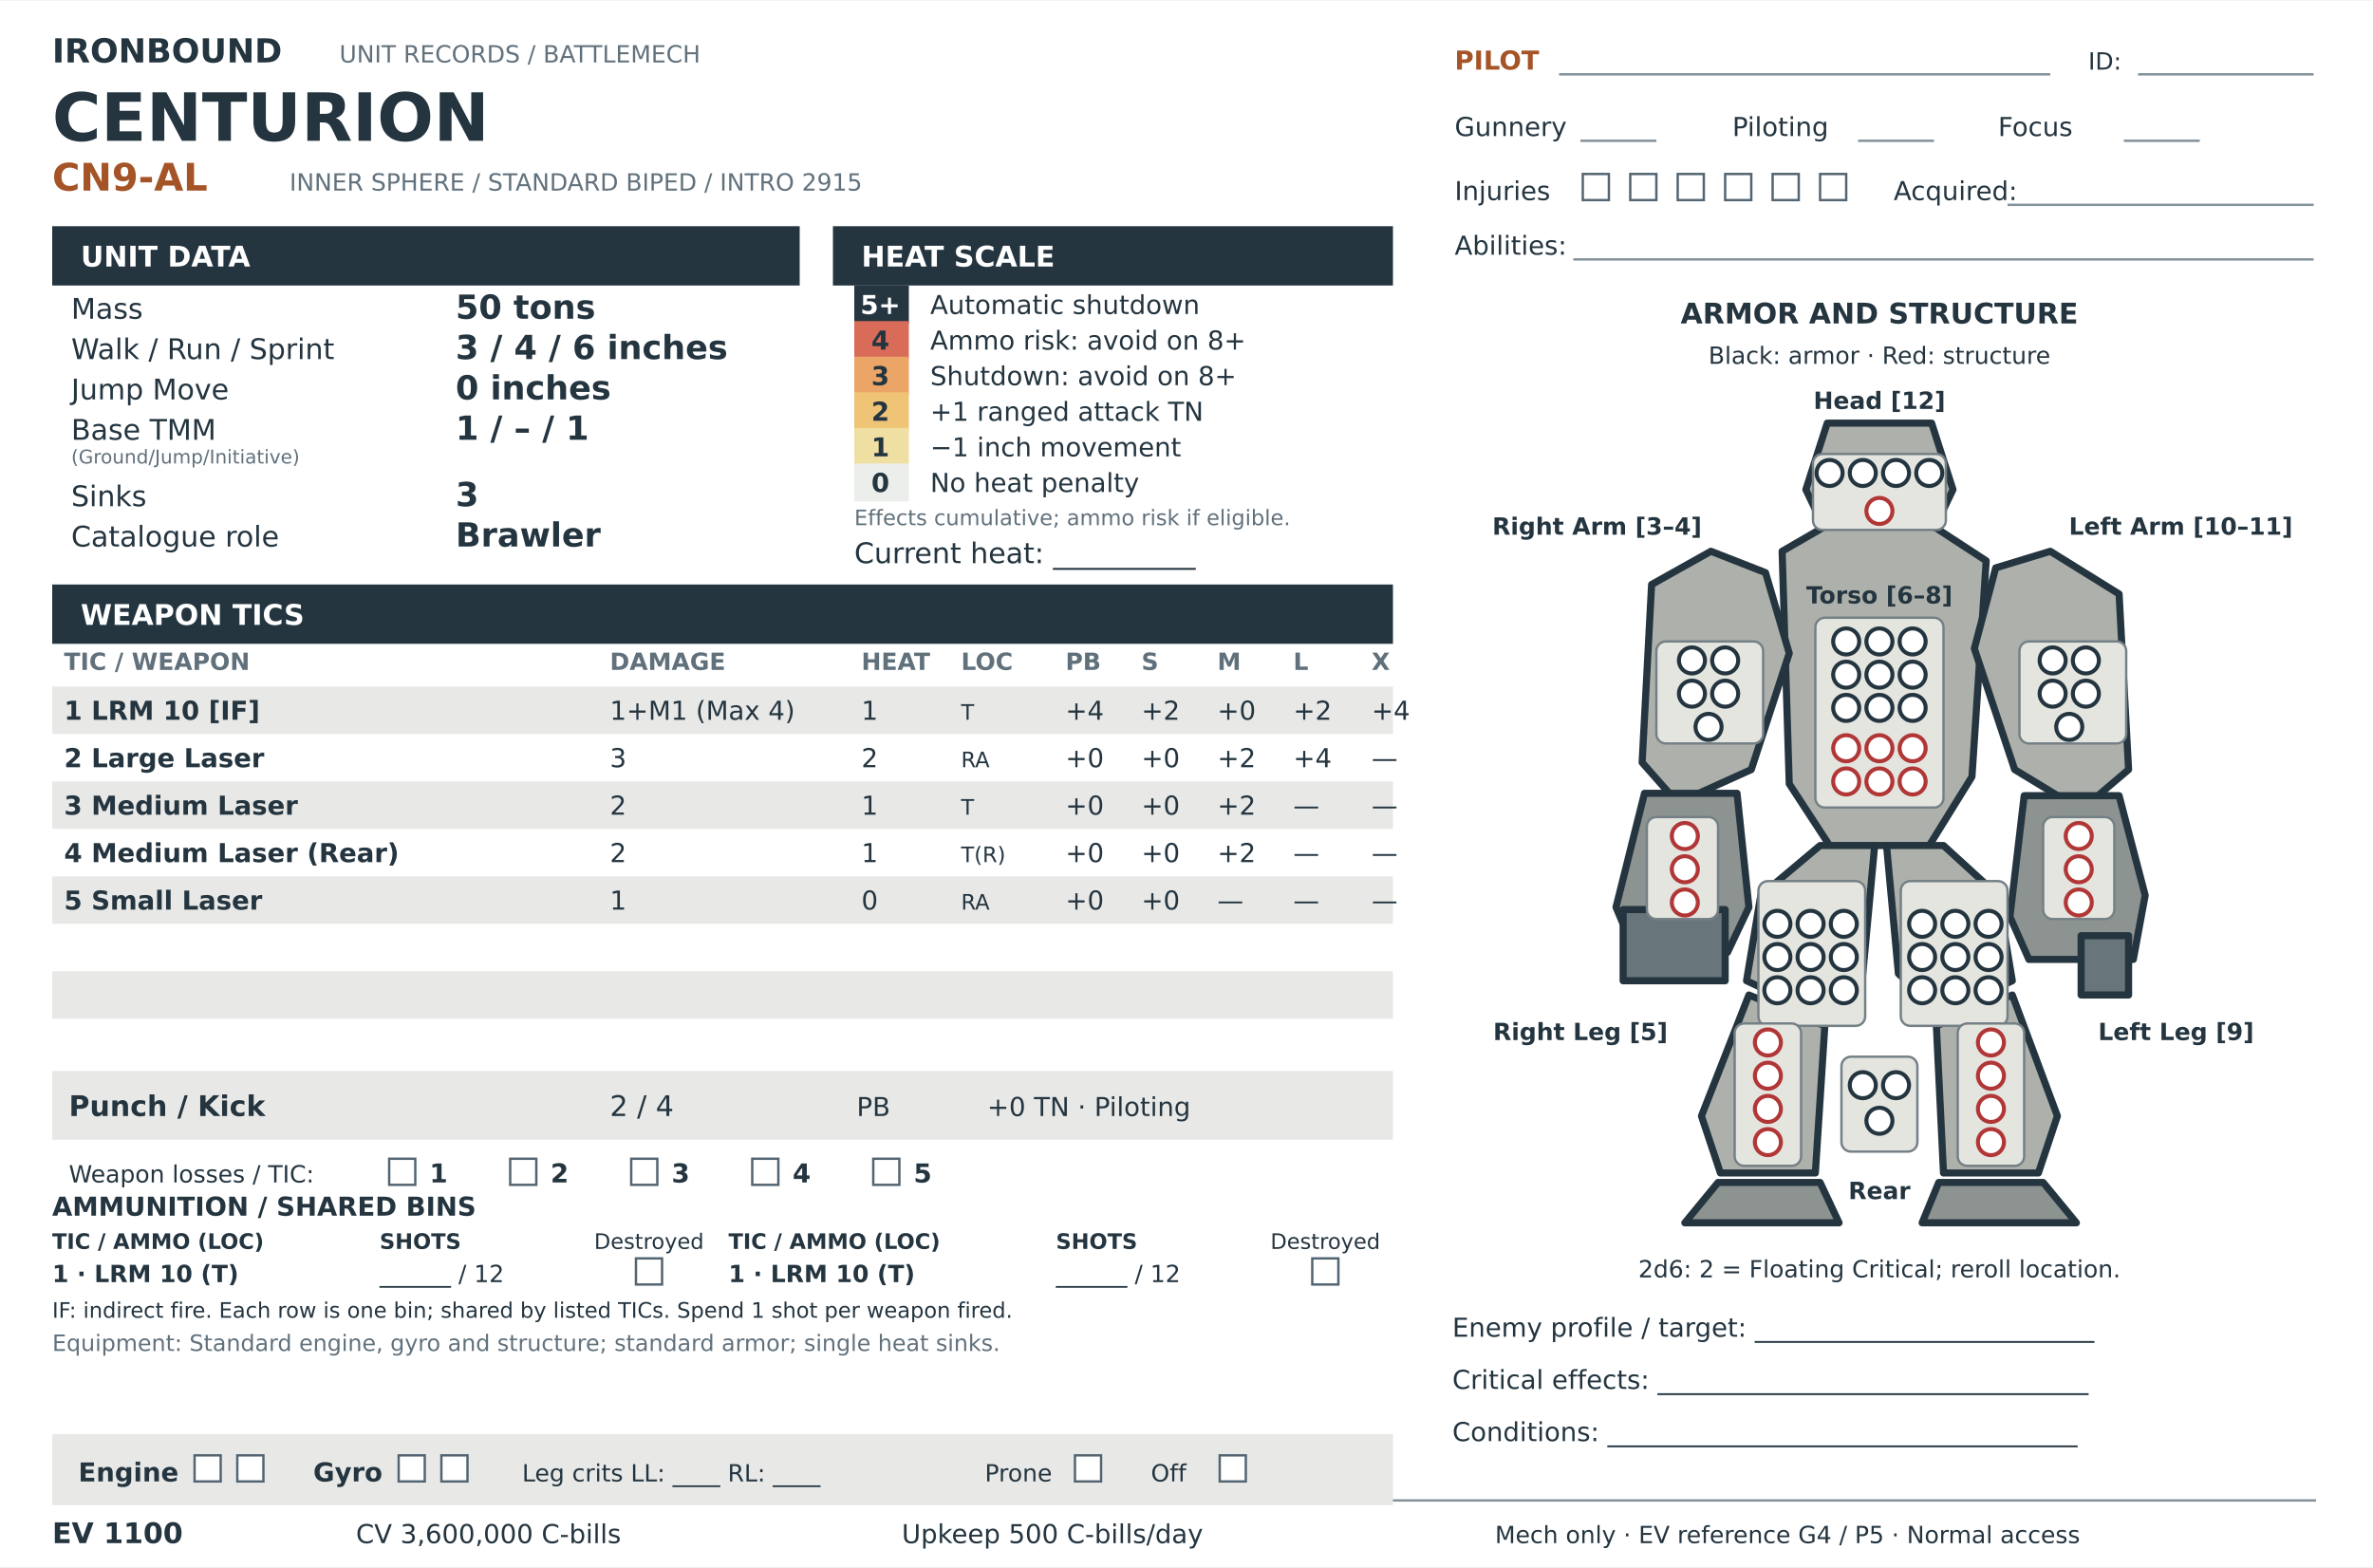
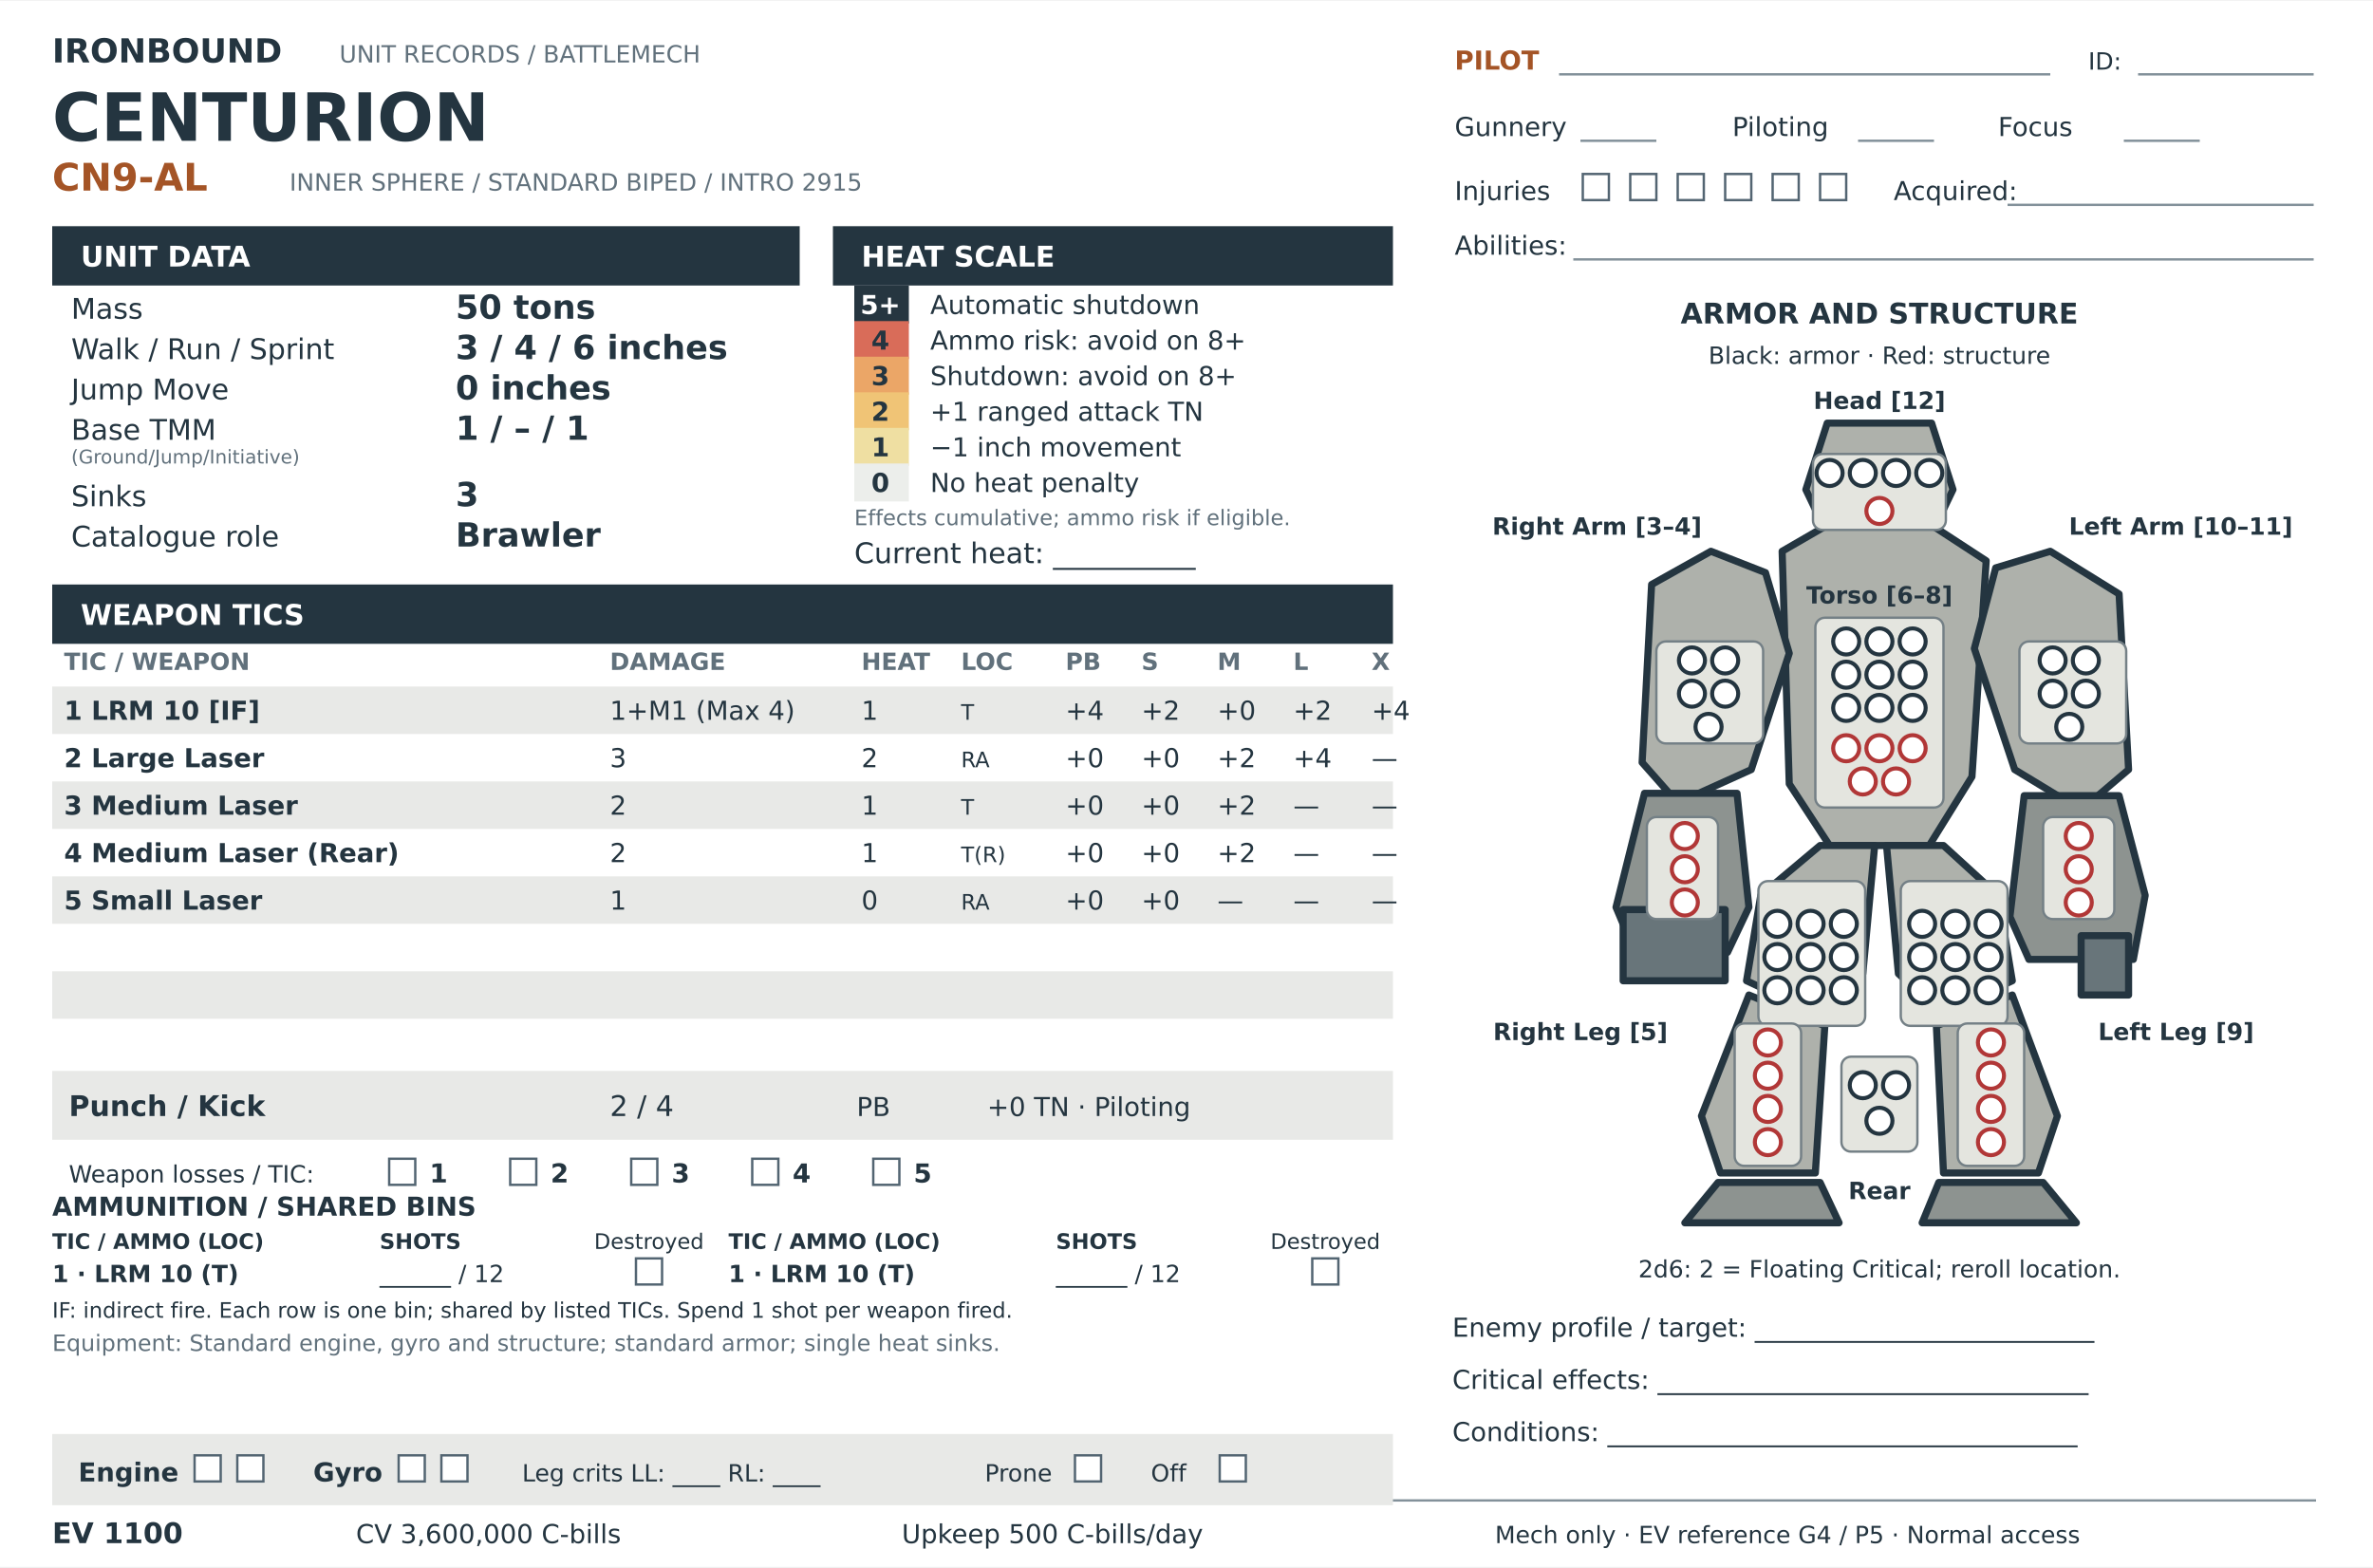
<svg xmlns="http://www.w3.org/2000/svg" width="277mm" height="183mm" viewBox="0 0 1000 660" role="img" aria-labelledby="title desc">
  <g font-family="Arial, Helvetica, sans-serif">
    <rect x="0" y="0" width="1000" height="660" rx="0" fill="#fff" stroke="none" />
    <text x="22" y="26" font-family="DejaVu Sans, Arial, sans-serif" font-size="14" font-weight="bold" fill="#243540" text-anchor="start">IRONBOUND</text>
    <text x="143" y="26" font-family="DejaVu Sans, Arial, sans-serif" font-size="10" fill="#61717c" text-anchor="start">UNIT RECORDS / BATTLEMECH</text>
    <text x="22" y="59" font-family="DejaVu Sans, Arial, sans-serif" font-size="28" font-weight="bold" fill="#243540" text-anchor="start">CENTURION</text>
    <text x="22" y="80" font-family="DejaVu Sans, Arial, sans-serif" font-size="16" font-weight="bold" fill="#a45426" text-anchor="start">CN9-AL</text>
    <text x="122" y="80" font-family="DejaVu Sans, Arial, sans-serif" font-size="10" fill="#61717c" text-anchor="start">INNER SPHERE / STANDARD BIPED / INTRO 2915</text>
    <text x="613" y="29" font-family="DejaVu Sans, Arial, sans-serif" font-size="11" font-weight="bold" fill="#a45426" text-anchor="start">PILOT</text>
    <path d="M657 31H864" fill="none" stroke="#83919a" />
    <text x="880" y="29" font-family="DejaVu Sans, Arial, sans-serif" font-size="10" fill="#243540" text-anchor="start">ID:</text>
    <path d="M901 31H975" fill="none" stroke="#83919a" />
    <text x="613" y="57" font-family="DejaVu Sans, Arial, sans-serif" font-size="11" fill="#243540" text-anchor="start">Gunnery</text>
    <path d="M666 59H698" fill="none" stroke="#83919a" />
    <text x="730" y="57" font-family="DejaVu Sans, Arial, sans-serif" font-size="11" fill="#243540" text-anchor="start">Piloting</text>
    <path d="M783 59H815" fill="none" stroke="#83919a" />
    <text x="842" y="57" font-family="DejaVu Sans, Arial, sans-serif" font-size="11" fill="#243540" text-anchor="start">Focus</text>
    <path d="M895 59H927" fill="none" stroke="#83919a" />
    <text x="613" y="84" font-family="DejaVu Sans, Arial, sans-serif" font-size="11" fill="#243540" text-anchor="start">Injuries</text>
    <rect x="667" y="73" width="11" height="11" rx="0" fill="#fff" stroke="#536572" />
    <rect x="687" y="73" width="11" height="11" rx="0" fill="#fff" stroke="#536572" />
    <rect x="707" y="73" width="11" height="11" rx="0" fill="#fff" stroke="#536572" />
    <rect x="727" y="73" width="11" height="11" rx="0" fill="#fff" stroke="#536572" />
    <rect x="747" y="73" width="11" height="11" rx="0" fill="#fff" stroke="#536572" />
    <rect x="767" y="73" width="11" height="11" rx="0" fill="#fff" stroke="#536572" />
    <text x="798" y="84" font-family="DejaVu Sans, Arial, sans-serif" font-size="11" fill="#243540" text-anchor="start">Acquired:</text>
    <path d="M846 86H975" fill="none" stroke="#83919a" />
    <text x="613" y="107" font-family="DejaVu Sans, Arial, sans-serif" font-size="11" fill="#243540" text-anchor="start">Abilities:</text>
    <path d="M663 109H975" fill="none" stroke="#83919a" />
    <rect x="22" y="95" width="315" height="25" rx="0" fill="#243540" stroke="none" />
    <text x="34" y="112" font-family="DejaVu Sans, Arial, sans-serif" font-size="12" font-weight="bold" fill="#fff" text-anchor="start">UNIT DATA</text>
    <rect x="351" y="95" width="236" height="25" rx="0" fill="#243540" stroke="none" />
    <text x="363" y="112" font-family="DejaVu Sans, Arial, sans-serif" font-size="12" font-weight="bold" fill="#fff" text-anchor="start">HEAT SCALE</text>
    <text x="30" y="134" font-family="DejaVu Sans, Arial, sans-serif" font-size="12" fill="#243540" text-anchor="start">Mass</text>
    <text x="192" y="134" font-family="DejaVu Sans, Arial, sans-serif" font-size="14" font-weight="bold" fill="#243540" text-anchor="start">50 tons</text>
    <text x="30" y="151" font-family="DejaVu Sans, Arial, sans-serif" font-size="12" fill="#243540" text-anchor="start">Walk / Run / Sprint</text>
    <text x="192" y="151" font-family="DejaVu Sans, Arial, sans-serif" font-size="14" font-weight="bold" fill="#243540" text-anchor="start">3 / 4 / 6 inches</text>
    <text x="30" y="168" font-family="DejaVu Sans, Arial, sans-serif" font-size="12" fill="#243540" text-anchor="start">Jump Move</text>
    <text x="192" y="168" font-family="DejaVu Sans, Arial, sans-serif" font-size="14" font-weight="bold" fill="#243540" text-anchor="start">0 inches</text>
    <text x="30" y="185" font-family="DejaVu Sans, Arial, sans-serif" font-size="12" fill="#243540" text-anchor="start">Base TMM</text>
    <text x="30" y="195" font-family="DejaVu Sans, Arial, sans-serif" font-size="8" fill="#61717c" text-anchor="start">(Ground/Jump/Initiative)</text>
    <text x="192" y="185" font-family="DejaVu Sans, Arial, sans-serif" font-size="14" font-weight="bold" fill="#243540" text-anchor="start">1 / – / 1</text>
    <text x="30" y="213" font-family="DejaVu Sans, Arial, sans-serif" font-size="12" fill="#243540" text-anchor="start">Sinks</text>
    <text x="192" y="213" font-family="DejaVu Sans, Arial, sans-serif" font-size="14" font-weight="bold" fill="#243540" text-anchor="start">3</text>
    <text x="30" y="230" font-family="DejaVu Sans, Arial, sans-serif" font-size="12" fill="#243540" text-anchor="start">Catalogue role</text>
    <text x="192" y="230" font-family="DejaVu Sans, Arial, sans-serif" font-size="14" font-weight="bold" fill="#243540" text-anchor="start">Brawler</text>
    <rect x="360" y="120" width="23" height="16" rx="0" fill="#263640" stroke="none" />
    <text x="371" y="132" font-family="DejaVu Sans, Arial, sans-serif" font-size="11" font-weight="bold" fill="#fff" text-anchor="middle">5+</text>
    <text x="392" y="132" font-family="DejaVu Sans, Arial, sans-serif" font-size="11" fill="#243540" text-anchor="start">Automatic shutdown</text>
    <rect x="360" y="135" width="23" height="16" rx="0" fill="#d96c59" stroke="none" />
    <text x="371" y="147" font-family="DejaVu Sans, Arial, sans-serif" font-size="11" font-weight="bold" fill="#243540" text-anchor="middle">4</text>
    <text x="392" y="147" font-family="DejaVu Sans, Arial, sans-serif" font-size="11" fill="#243540" text-anchor="start">Ammo risk: avoid on 8+</text>
    <rect x="360" y="150" width="23" height="16" rx="0" fill="#eba667" stroke="none" />
    <text x="371" y="162" font-family="DejaVu Sans, Arial, sans-serif" font-size="11" font-weight="bold" fill="#243540" text-anchor="middle">3</text>
    <text x="392" y="162" font-family="DejaVu Sans, Arial, sans-serif" font-size="11" fill="#243540" text-anchor="start">Shutdown: avoid on 8+</text>
    <rect x="360" y="165" width="23" height="16" rx="0" fill="#f0c476" stroke="none" />
    <text x="371" y="177" font-family="DejaVu Sans, Arial, sans-serif" font-size="11" font-weight="bold" fill="#243540" text-anchor="middle">2</text>
    <text x="392" y="177" font-family="DejaVu Sans, Arial, sans-serif" font-size="11" fill="#243540" text-anchor="start">+1 ranged attack TN</text>
    <rect x="360" y="180" width="23" height="16" rx="0" fill="#efdfa2" stroke="none" />
    <text x="371" y="192" font-family="DejaVu Sans, Arial, sans-serif" font-size="11" font-weight="bold" fill="#243540" text-anchor="middle">1</text>
    <text x="392" y="192" font-family="DejaVu Sans, Arial, sans-serif" font-size="11" fill="#243540" text-anchor="start">−1 inch movement</text>
    <rect x="360" y="195" width="23" height="16" rx="0" fill="#eceeeb" stroke="none" />
    <text x="371" y="207" font-family="DejaVu Sans, Arial, sans-serif" font-size="11" font-weight="bold" fill="#243540" text-anchor="middle">0</text>
    <text x="392" y="207" font-family="DejaVu Sans, Arial, sans-serif" font-size="11" fill="#243540" text-anchor="start">No heat penalty</text>
    <text x="360" y="221" font-family="DejaVu Sans, Arial, sans-serif" font-size="9" fill="#61717c" text-anchor="start">Effects cumulative; ammo risk if eligible.</text>
    <text x="360" y="237" font-family="DejaVu Sans, Arial, sans-serif" font-size="12" fill="#243540" text-anchor="start">Current heat: __________</text>
    <rect x="22" y="246" width="565" height="25" rx="0" fill="#243540" stroke="none" />
    <text x="34" y="263" font-family="DejaVu Sans, Arial, sans-serif" font-size="12" font-weight="bold" fill="#fff" text-anchor="start">WEAPON TICS</text>
    <text x="27" y="282" font-family="DejaVu Sans, Arial, sans-serif" font-size="10" font-weight="bold" fill="#61717c" text-anchor="start">TIC / WEAPON</text>
    <text x="257" y="282" font-family="DejaVu Sans, Arial, sans-serif" font-size="10" font-weight="bold" fill="#61717c" text-anchor="start">DAMAGE</text>
    <text x="363" y="282" font-family="DejaVu Sans, Arial, sans-serif" font-size="10" font-weight="bold" fill="#61717c" text-anchor="start">HEAT</text>
    <text x="405" y="282" font-family="DejaVu Sans, Arial, sans-serif" font-size="10" font-weight="bold" fill="#61717c" text-anchor="start">LOC</text>
    <text x="449" y="282" font-family="DejaVu Sans, Arial, sans-serif" font-size="10" font-weight="bold" fill="#61717c" text-anchor="start">PB</text>
    <text x="481" y="282" font-family="DejaVu Sans, Arial, sans-serif" font-size="10" font-weight="bold" fill="#61717c" text-anchor="start">S</text>
    <text x="513" y="282" font-family="DejaVu Sans, Arial, sans-serif" font-size="10" font-weight="bold" fill="#61717c" text-anchor="start">M</text>
    <text x="545" y="282" font-family="DejaVu Sans, Arial, sans-serif" font-size="10" font-weight="bold" fill="#61717c" text-anchor="start">L</text>
    <text x="578" y="282" font-family="DejaVu Sans, Arial, sans-serif" font-size="10" font-weight="bold" fill="#61717c" text-anchor="start">X</text>
    <rect x="22" y="289" width="565" height="20" rx="0" fill="#e8e9e7" stroke="none" />
    <text x="27" y="303" font-family="DejaVu Sans, Arial, sans-serif" font-size="11" font-weight="bold" fill="#243540" text-anchor="start">1  LRM 10 [IF]</text>
    <text x="257" y="303" font-family="DejaVu Sans, Arial, sans-serif" font-size="11" fill="#243540" text-anchor="start">1+M1 (Max 4)</text>
    <text x="363" y="303" font-family="DejaVu Sans, Arial, sans-serif" font-size="11" fill="#243540" text-anchor="start">1</text>
    <text x="405" y="303" font-family="DejaVu Sans, Arial, sans-serif" font-size="9" fill="#243540" text-anchor="start">T</text>
    <text x="449" y="303" font-family="DejaVu Sans, Arial, sans-serif" font-size="11" fill="#243540" text-anchor="start">+4</text>
    <text x="481" y="303" font-family="DejaVu Sans, Arial, sans-serif" font-size="11" fill="#243540" text-anchor="start">+2</text>
    <text x="513" y="303" font-family="DejaVu Sans, Arial, sans-serif" font-size="11" fill="#243540" text-anchor="start">+0</text>
    <text x="545" y="303" font-family="DejaVu Sans, Arial, sans-serif" font-size="11" fill="#243540" text-anchor="start">+2</text>
    <text x="578" y="303" font-family="DejaVu Sans, Arial, sans-serif" font-size="11" fill="#243540" text-anchor="start">+4</text>
    <text x="27" y="323" font-family="DejaVu Sans, Arial, sans-serif" font-size="11" font-weight="bold" fill="#243540" text-anchor="start">2  Large Laser</text>
    <text x="257" y="323" font-family="DejaVu Sans, Arial, sans-serif" font-size="11" fill="#243540" text-anchor="start">3</text>
    <text x="363" y="323" font-family="DejaVu Sans, Arial, sans-serif" font-size="11" fill="#243540" text-anchor="start">2</text>
    <text x="405" y="323" font-family="DejaVu Sans, Arial, sans-serif" font-size="9" fill="#243540" text-anchor="start">RA</text>
    <text x="449" y="323" font-family="DejaVu Sans, Arial, sans-serif" font-size="11" fill="#243540" text-anchor="start">+0</text>
    <text x="481" y="323" font-family="DejaVu Sans, Arial, sans-serif" font-size="11" fill="#243540" text-anchor="start">+0</text>
    <text x="513" y="323" font-family="DejaVu Sans, Arial, sans-serif" font-size="11" fill="#243540" text-anchor="start">+2</text>
    <text x="545" y="323" font-family="DejaVu Sans, Arial, sans-serif" font-size="11" fill="#243540" text-anchor="start">+4</text>
    <text x="578" y="323" font-family="DejaVu Sans, Arial, sans-serif" font-size="11" fill="#243540" text-anchor="start">—</text>
    <rect x="22" y="329" width="565" height="20" rx="0" fill="#e8e9e7" stroke="none" />
    <text x="27" y="343" font-family="DejaVu Sans, Arial, sans-serif" font-size="11" font-weight="bold" fill="#243540" text-anchor="start">3  Medium Laser</text>
    <text x="257" y="343" font-family="DejaVu Sans, Arial, sans-serif" font-size="11" fill="#243540" text-anchor="start">2</text>
    <text x="363" y="343" font-family="DejaVu Sans, Arial, sans-serif" font-size="11" fill="#243540" text-anchor="start">1</text>
    <text x="405" y="343" font-family="DejaVu Sans, Arial, sans-serif" font-size="9" fill="#243540" text-anchor="start">T</text>
    <text x="449" y="343" font-family="DejaVu Sans, Arial, sans-serif" font-size="11" fill="#243540" text-anchor="start">+0</text>
    <text x="481" y="343" font-family="DejaVu Sans, Arial, sans-serif" font-size="11" fill="#243540" text-anchor="start">+0</text>
    <text x="513" y="343" font-family="DejaVu Sans, Arial, sans-serif" font-size="11" fill="#243540" text-anchor="start">+2</text>
    <text x="545" y="343" font-family="DejaVu Sans, Arial, sans-serif" font-size="11" fill="#243540" text-anchor="start">—</text>
    <text x="578" y="343" font-family="DejaVu Sans, Arial, sans-serif" font-size="11" fill="#243540" text-anchor="start">—</text>
    <text x="27" y="363" font-family="DejaVu Sans, Arial, sans-serif" font-size="11" font-weight="bold" fill="#243540" text-anchor="start">4  Medium Laser (Rear)</text>
    <text x="257" y="363" font-family="DejaVu Sans, Arial, sans-serif" font-size="11" fill="#243540" text-anchor="start">2</text>
    <text x="363" y="363" font-family="DejaVu Sans, Arial, sans-serif" font-size="11" fill="#243540" text-anchor="start">1</text>
    <text x="405" y="363" font-family="DejaVu Sans, Arial, sans-serif" font-size="9" fill="#243540" text-anchor="start">T(R)</text>
    <text x="449" y="363" font-family="DejaVu Sans, Arial, sans-serif" font-size="11" fill="#243540" text-anchor="start">+0</text>
    <text x="481" y="363" font-family="DejaVu Sans, Arial, sans-serif" font-size="11" fill="#243540" text-anchor="start">+0</text>
    <text x="513" y="363" font-family="DejaVu Sans, Arial, sans-serif" font-size="11" fill="#243540" text-anchor="start">+2</text>
    <text x="545" y="363" font-family="DejaVu Sans, Arial, sans-serif" font-size="11" fill="#243540" text-anchor="start">—</text>
    <text x="578" y="363" font-family="DejaVu Sans, Arial, sans-serif" font-size="11" fill="#243540" text-anchor="start">—</text>
    <rect x="22" y="369" width="565" height="20" rx="0" fill="#e8e9e7" stroke="none" />
    <text x="27" y="383" font-family="DejaVu Sans, Arial, sans-serif" font-size="11" font-weight="bold" fill="#243540" text-anchor="start">5  Small Laser</text>
    <text x="257" y="383" font-family="DejaVu Sans, Arial, sans-serif" font-size="11" fill="#243540" text-anchor="start">1</text>
    <text x="363" y="383" font-family="DejaVu Sans, Arial, sans-serif" font-size="11" fill="#243540" text-anchor="start">0</text>
    <text x="405" y="383" font-family="DejaVu Sans, Arial, sans-serif" font-size="9" fill="#243540" text-anchor="start">RA</text>
    <text x="449" y="383" font-family="DejaVu Sans, Arial, sans-serif" font-size="11" fill="#243540" text-anchor="start">+0</text>
    <text x="481" y="383" font-family="DejaVu Sans, Arial, sans-serif" font-size="11" fill="#243540" text-anchor="start">+0</text>
    <text x="513" y="383" font-family="DejaVu Sans, Arial, sans-serif" font-size="11" fill="#243540" text-anchor="start">—</text>
    <text x="545" y="383" font-family="DejaVu Sans, Arial, sans-serif" font-size="11" fill="#243540" text-anchor="start">—</text>
    <text x="578" y="383" font-family="DejaVu Sans, Arial, sans-serif" font-size="11" fill="#243540" text-anchor="start">—</text>
    <text x="27" y="403" font-family="DejaVu Sans, Arial, sans-serif" font-size="11" font-weight="bold" fill="#243540" text-anchor="start" />
    <text x="257" y="403" font-family="DejaVu Sans, Arial, sans-serif" font-size="11" fill="#243540" text-anchor="start" />
    <text x="363" y="403" font-family="DejaVu Sans, Arial, sans-serif" font-size="11" fill="#243540" text-anchor="start" />
    <text x="405" y="403" font-family="DejaVu Sans, Arial, sans-serif" font-size="11" fill="#243540" text-anchor="start" />
    <text x="449" y="403" font-family="DejaVu Sans, Arial, sans-serif" font-size="11" fill="#243540" text-anchor="start" />
    <text x="481" y="403" font-family="DejaVu Sans, Arial, sans-serif" font-size="11" fill="#243540" text-anchor="start" />
    <text x="513" y="403" font-family="DejaVu Sans, Arial, sans-serif" font-size="11" fill="#243540" text-anchor="start" />
    <text x="545" y="403" font-family="DejaVu Sans, Arial, sans-serif" font-size="11" fill="#243540" text-anchor="start" />
    <text x="578" y="403" font-family="DejaVu Sans, Arial, sans-serif" font-size="11" fill="#243540" text-anchor="start" />
    <rect x="22" y="409" width="565" height="20" rx="0" fill="#e8e9e7" stroke="none" />
    <text x="27" y="423" font-family="DejaVu Sans, Arial, sans-serif" font-size="11" font-weight="bold" fill="#243540" text-anchor="start" />
    <text x="257" y="423" font-family="DejaVu Sans, Arial, sans-serif" font-size="11" fill="#243540" text-anchor="start" />
    <text x="363" y="423" font-family="DejaVu Sans, Arial, sans-serif" font-size="11" fill="#243540" text-anchor="start" />
    <text x="405" y="423" font-family="DejaVu Sans, Arial, sans-serif" font-size="11" fill="#243540" text-anchor="start" />
    <text x="449" y="423" font-family="DejaVu Sans, Arial, sans-serif" font-size="11" fill="#243540" text-anchor="start" />
    <text x="481" y="423" font-family="DejaVu Sans, Arial, sans-serif" font-size="11" fill="#243540" text-anchor="start" />
    <text x="513" y="423" font-family="DejaVu Sans, Arial, sans-serif" font-size="11" fill="#243540" text-anchor="start" />
    <text x="545" y="423" font-family="DejaVu Sans, Arial, sans-serif" font-size="11" fill="#243540" text-anchor="start" />
    <text x="578" y="423" font-family="DejaVu Sans, Arial, sans-serif" font-size="11" fill="#243540" text-anchor="start" />
    <text x="27" y="443" font-family="DejaVu Sans, Arial, sans-serif" font-size="11" font-weight="bold" fill="#243540" text-anchor="start" />
    <text x="257" y="443" font-family="DejaVu Sans, Arial, sans-serif" font-size="11" fill="#243540" text-anchor="start" />
    <text x="363" y="443" font-family="DejaVu Sans, Arial, sans-serif" font-size="11" fill="#243540" text-anchor="start" />
    <text x="405" y="443" font-family="DejaVu Sans, Arial, sans-serif" font-size="11" fill="#243540" text-anchor="start" />
    <text x="449" y="443" font-family="DejaVu Sans, Arial, sans-serif" font-size="11" fill="#243540" text-anchor="start" />
    <text x="481" y="443" font-family="DejaVu Sans, Arial, sans-serif" font-size="11" fill="#243540" text-anchor="start" />
    <text x="513" y="443" font-family="DejaVu Sans, Arial, sans-serif" font-size="11" fill="#243540" text-anchor="start" />
    <text x="545" y="443" font-family="DejaVu Sans, Arial, sans-serif" font-size="11" fill="#243540" text-anchor="start" />
    <text x="578" y="443" font-family="DejaVu Sans, Arial, sans-serif" font-size="11" fill="#243540" text-anchor="start" />
    <rect x="22" y="451" width="565" height="29" rx="0" fill="#e8e9e7" stroke="none" />
    <text x="29" y="470" font-family="DejaVu Sans, Arial, sans-serif" font-size="12" font-weight="bold" fill="#243540" text-anchor="start">Punch / Kick</text>
    <text x="257" y="470" font-family="DejaVu Sans, Arial, sans-serif" font-size="12" fill="#243540" text-anchor="start">2 / 4</text>
    <text x="361" y="470" font-family="DejaVu Sans, Arial, sans-serif" font-size="11" fill="#243540" text-anchor="start">PB</text>
    <text x="416" y="470" font-family="DejaVu Sans, Arial, sans-serif" font-size="11" fill="#243540" text-anchor="start">+0 TN · Piloting</text>
    <g transform="translate(612 120)">
      <text x="180" y="16" font-family="DejaVu Sans, Arial, sans-serif" font-size="12" font-weight="bold" fill="#243540" text-anchor="middle">ARMOR AND STRUCTURE</text>
      <text x="180" y="33" font-family="DejaVu Sans, Arial, sans-serif" font-size="10" fill="#243540" text-anchor="middle">Black: armor · Red: structure</text>
      <path d="M158 58H202L211 86L200 109H160L149 86Z" fill="#aeb1ab" stroke="#243540" stroke-width="3" stroke-linejoin="round" />
      <path d="M139 112L158 101H202L225 116L219 207L201 236H159L142 210Z" fill="#aeb1ab" stroke="#243540" stroke-width="3" stroke-linejoin="round" />
      <path d="M132 121L109 112L84 126L80 201L95 218L126 204L142 155Z" fill="#aeb1ab" stroke="#243540" stroke-width="3" stroke-linejoin="round" />
      <path d="M229 119L252 112L281 130L285 204L265 221L237 204L220 153Z" fill="#aeb1ab" stroke="#243540" stroke-width="3" stroke-linejoin="round" />
      <path d="M81 214H120L125 262L116 281H77L69 262Z" fill="#8d9390" stroke="#243540" stroke-width="3" stroke-linejoin="round" />
      <path d="M241 215H281L292 257L287 284H243L235 266Z" fill="#8d9390" stroke="#243540" stroke-width="3" stroke-linejoin="round" />
      <path d="M72 263H115V293H72Z" fill="#68757a" stroke="#243540" stroke-width="3" stroke-linejoin="round" />
      <path d="M265 274H285V299H265Z" fill="#68757a" stroke="#243540" stroke-width="3" stroke-linejoin="round" />
      <path d="M155 236H178L173 290L154 307L124 293L130 257Z" fill="#aeb1ab" stroke="#243540" stroke-width="3" stroke-linejoin="round" />
      <path d="M183 236H207L230 257L236 293L206 307L188 290Z" fill="#aeb1ab" stroke="#243540" stroke-width="3" stroke-linejoin="round" />
      <path d="M125 299L157 312L153 374H113L105 350Z" fill="#aeb1ab" stroke="#243540" stroke-width="3" stroke-linejoin="round" />
      <path d="M204 312L236 299L255 350L247 374H207Z" fill="#aeb1ab" stroke="#243540" stroke-width="3" stroke-linejoin="round" />
      <path d="M112 378H155L163 395H98Z" fill="#8d9390" stroke="#243540" stroke-width="3" stroke-linejoin="round" />
      <path d="M205 378H249L263 395H198Z" fill="#8d9390" stroke="#243540" stroke-width="3" stroke-linejoin="round" />
      <rect x="152" y="71" width="56" height="32" rx="4" fill="#e4e5df" stroke="#748086" />
      <rect x="153" y="140" width="54" height="80" rx="4" fill="#e4e5df" stroke="#748086" />
      <rect x="86" y="150" width="45" height="43" rx="4" fill="#e4e5df" stroke="#748086" />
      <rect x="239" y="150" width="45" height="43" rx="4" fill="#e4e5df" stroke="#748086" />
      <rect x="82" y="224" width="30" height="43" rx="4" fill="#e4e5df" stroke="#748086" />
      <rect x="249" y="224" width="30" height="43" rx="4" fill="#e4e5df" stroke="#748086" />
      <rect x="129" y="251" width="45" height="61" rx="4" fill="#e4e5df" stroke="#748086" />
      <rect x="189" y="251" width="45" height="61" rx="4" fill="#e4e5df" stroke="#748086" />
      <rect x="119" y="311" width="28" height="60" rx="4" fill="#e4e5df" stroke="#748086" />
      <rect x="213" y="311" width="28" height="60" rx="4" fill="#e4e5df" stroke="#748086" />
      <rect x="164" y="325" width="32" height="40" rx="4" fill="#e4e5df" stroke="#748086" />
      <text x="180" y="52" font-family="DejaVu Sans, Arial, sans-serif" font-size="10" font-weight="bold" fill="#243540" text-anchor="middle">Head [12]</text>
      <text x="180" y="134" font-family="DejaVu Sans, Arial, sans-serif" font-size="10" font-weight="bold" fill="#243540" text-anchor="middle">Torso [6–8]</text>
      <text x="61" y="105" font-family="DejaVu Sans, Arial, sans-serif" font-size="10" font-weight="bold" fill="#243540" text-anchor="middle">Right Arm [3–4]</text>
      <text x="307" y="105" font-family="DejaVu Sans, Arial, sans-serif" font-size="10" font-weight="bold" fill="#243540" text-anchor="middle">Left Arm [10–11]</text>
      <text x="54" y="318" font-family="DejaVu Sans, Arial, sans-serif" font-size="10" font-weight="bold" fill="#243540" text-anchor="middle">Right Leg [5]</text>
      <text x="305" y="318" font-family="DejaVu Sans, Arial, sans-serif" font-size="10" font-weight="bold" fill="#243540" text-anchor="middle">Left Leg [9]</text>
      <text x="180" y="385" font-family="DejaVu Sans, Arial, sans-serif" font-size="10" font-weight="bold" fill="#243540" text-anchor="middle">Rear</text>
      <text x="180" y="418" font-family="DejaVu Sans, Arial, sans-serif" font-size="10" fill="#243540" text-anchor="middle">2d6: 2 = Floating Critical; reroll location.</text>
      <text x="0" y="443" font-family="DejaVu Sans, Arial, sans-serif" font-size="11" fill="#243540" text-anchor="start">Enemy profile / target: __________________________</text>
      <text x="0" y="465" font-family="DejaVu Sans, Arial, sans-serif" font-size="11" fill="#243540" text-anchor="start">Critical effects: _________________________________</text>
      <text x="0" y="487" font-family="DejaVu Sans, Arial, sans-serif" font-size="11" fill="#243540" text-anchor="start">Conditions: ____________________________________</text>
      <circle cx="159" cy="79" r="5.5" fill="#fff" stroke="#243540" stroke-width="1.7" />
      <circle cx="173" cy="79" r="5.5" fill="#fff" stroke="#243540" stroke-width="1.7" />
      <circle cx="187" cy="79" r="5.5" fill="#fff" stroke="#243540" stroke-width="1.7" />
      <circle cx="201" cy="79" r="5.5" fill="#fff" stroke="#243540" stroke-width="1.7" />
      <circle cx="180" cy="95" r="5.5" fill="#fff" stroke="#b13737" stroke-width="1.7" />
      <circle cx="166" cy="150" r="5.5" fill="#fff" stroke="#243540" stroke-width="1.7" />
      <circle cx="180" cy="150" r="5.5" fill="#fff" stroke="#243540" stroke-width="1.7" />
      <circle cx="194" cy="150" r="5.5" fill="#fff" stroke="#243540" stroke-width="1.7" />
      <circle cx="166" cy="164" r="5.5" fill="#fff" stroke="#243540" stroke-width="1.7" />
      <circle cx="180" cy="164" r="5.5" fill="#fff" stroke="#243540" stroke-width="1.7" />
      <circle cx="194" cy="164" r="5.5" fill="#fff" stroke="#243540" stroke-width="1.7" />
      <circle cx="166" cy="178" r="5.5" fill="#fff" stroke="#243540" stroke-width="1.7" />
      <circle cx="180" cy="178" r="5.5" fill="#fff" stroke="#243540" stroke-width="1.7" />
      <circle cx="194" cy="178" r="5.5" fill="#fff" stroke="#243540" stroke-width="1.7" />
      <circle cx="166" cy="195" r="5.5" fill="#fff" stroke="#b13737" stroke-width="1.7" />
      <circle cx="180" cy="195" r="5.5" fill="#fff" stroke="#b13737" stroke-width="1.7" />
      <circle cx="194" cy="195" r="5.5" fill="#fff" stroke="#b13737" stroke-width="1.7" />
-       <circle cx="166" cy="209" r="5.5" fill="#fff" stroke="#b13737" stroke-width="1.7" />
-       <circle cx="180" cy="209" r="5.5" fill="#fff" stroke="#b13737" stroke-width="1.7" />
-       <circle cx="194" cy="209" r="5.5" fill="#fff" stroke="#b13737" stroke-width="1.7" />
+       <circle cx="173" cy="209" r="5.5" fill="#fff" stroke="#b13737" stroke-width="1.7" />
+       <circle cx="187" cy="209" r="5.5" fill="#fff" stroke="#b13737" stroke-width="1.7" />
      <circle cx="101" cy="158" r="5.5" fill="#fff" stroke="#243540" stroke-width="1.7" />
      <circle cx="115" cy="158" r="5.5" fill="#fff" stroke="#243540" stroke-width="1.7" />
      <circle cx="101" cy="172" r="5.5" fill="#fff" stroke="#243540" stroke-width="1.7" />
      <circle cx="115" cy="172" r="5.5" fill="#fff" stroke="#243540" stroke-width="1.7" />
      <circle cx="108" cy="186" r="5.5" fill="#fff" stroke="#243540" stroke-width="1.7" />
      <circle cx="253" cy="158" r="5.5" fill="#fff" stroke="#243540" stroke-width="1.7" />
      <circle cx="267" cy="158" r="5.5" fill="#fff" stroke="#243540" stroke-width="1.7" />
      <circle cx="253" cy="172" r="5.5" fill="#fff" stroke="#243540" stroke-width="1.7" />
      <circle cx="267" cy="172" r="5.5" fill="#fff" stroke="#243540" stroke-width="1.7" />
      <circle cx="260" cy="186" r="5.5" fill="#fff" stroke="#243540" stroke-width="1.7" />
      <circle cx="98" cy="232" r="5.5" fill="#fff" stroke="#b13737" stroke-width="1.7" />
      <circle cx="98" cy="246" r="5.5" fill="#fff" stroke="#b13737" stroke-width="1.7" />
      <circle cx="98" cy="260" r="5.5" fill="#fff" stroke="#b13737" stroke-width="1.7" />
      <circle cx="264" cy="232" r="5.5" fill="#fff" stroke="#b13737" stroke-width="1.7" />
      <circle cx="264" cy="246" r="5.5" fill="#fff" stroke="#b13737" stroke-width="1.7" />
      <circle cx="264" cy="260" r="5.5" fill="#fff" stroke="#b13737" stroke-width="1.7" />
      <circle cx="137" cy="269" r="5.5" fill="#fff" stroke="#243540" stroke-width="1.7" />
      <circle cx="151" cy="269" r="5.5" fill="#fff" stroke="#243540" stroke-width="1.7" />
      <circle cx="165" cy="269" r="5.5" fill="#fff" stroke="#243540" stroke-width="1.7" />
      <circle cx="137" cy="283" r="5.5" fill="#fff" stroke="#243540" stroke-width="1.7" />
      <circle cx="151" cy="283" r="5.5" fill="#fff" stroke="#243540" stroke-width="1.7" />
      <circle cx="165" cy="283" r="5.5" fill="#fff" stroke="#243540" stroke-width="1.7" />
      <circle cx="137" cy="297" r="5.5" fill="#fff" stroke="#243540" stroke-width="1.7" />
      <circle cx="151" cy="297" r="5.5" fill="#fff" stroke="#243540" stroke-width="1.7" />
      <circle cx="165" cy="297" r="5.5" fill="#fff" stroke="#243540" stroke-width="1.7" />
      <circle cx="198" cy="269" r="5.5" fill="#fff" stroke="#243540" stroke-width="1.7" />
      <circle cx="212" cy="269" r="5.5" fill="#fff" stroke="#243540" stroke-width="1.7" />
      <circle cx="226" cy="269" r="5.5" fill="#fff" stroke="#243540" stroke-width="1.7" />
      <circle cx="198" cy="283" r="5.5" fill="#fff" stroke="#243540" stroke-width="1.7" />
      <circle cx="212" cy="283" r="5.5" fill="#fff" stroke="#243540" stroke-width="1.7" />
      <circle cx="226" cy="283" r="5.5" fill="#fff" stroke="#243540" stroke-width="1.7" />
      <circle cx="198" cy="297" r="5.5" fill="#fff" stroke="#243540" stroke-width="1.7" />
      <circle cx="212" cy="297" r="5.5" fill="#fff" stroke="#243540" stroke-width="1.7" />
      <circle cx="226" cy="297" r="5.5" fill="#fff" stroke="#243540" stroke-width="1.7" />
      <circle cx="133" cy="319" r="5.5" fill="#fff" stroke="#b13737" stroke-width="1.7" />
      <circle cx="133" cy="333" r="5.5" fill="#fff" stroke="#b13737" stroke-width="1.7" />
      <circle cx="133" cy="347" r="5.5" fill="#fff" stroke="#b13737" stroke-width="1.7" />
      <circle cx="133" cy="361" r="5.5" fill="#fff" stroke="#b13737" stroke-width="1.7" />
      <circle cx="227" cy="319" r="5.5" fill="#fff" stroke="#b13737" stroke-width="1.7" />
      <circle cx="227" cy="333" r="5.5" fill="#fff" stroke="#b13737" stroke-width="1.7" />
      <circle cx="227" cy="347" r="5.5" fill="#fff" stroke="#b13737" stroke-width="1.7" />
      <circle cx="227" cy="361" r="5.5" fill="#fff" stroke="#b13737" stroke-width="1.7" />
      <circle cx="173" cy="337" r="5.5" fill="#fff" stroke="#243540" stroke-width="1.7" />
      <circle cx="187" cy="337" r="5.5" fill="#fff" stroke="#243540" stroke-width="1.7" />
      <circle cx="180" cy="352" r="5.5" fill="#fff" stroke="#243540" stroke-width="1.7" />
    </g>
    <path d="M22 632H976" fill="none" stroke="#83919a" />
    <text x="22" y="650" font-family="DejaVu Sans, Arial, sans-serif" font-size="12" font-weight="bold" fill="#243540" text-anchor="start">EV 1100</text>
    <text x="150" y="650" font-family="DejaVu Sans, Arial, sans-serif" font-size="11" fill="#243540" text-anchor="start">CV 3,600,000 C-bills</text>
    <text x="380" y="650" font-family="DejaVu Sans, Arial, sans-serif" font-size="11" fill="#243540" text-anchor="start">Upkeep 500 C-bills/day</text>
    <text x="630" y="650" font-family="DejaVu Sans, Arial, sans-serif" font-size="10" fill="#243540" text-anchor="start">Mech only · EV reference G4 / P5 · Normal access</text>
    <text x="29" y="498" font-family="DejaVu Sans, Arial, sans-serif" font-size="10" fill="#243540" text-anchor="start">Weapon losses / TIC:</text>
    <rect x="164" y="488" width="11" height="11" fill="#fff" stroke="#536572" />
    <text x="181" y="498" font-family="DejaVu Sans, Arial, sans-serif" font-size="11" fill="#243540" text-anchor="start" font-weight="bold">1</text>
    <rect x="215" y="488" width="11" height="11" fill="#fff" stroke="#536572" />
    <text x="232" y="498" font-family="DejaVu Sans, Arial, sans-serif" font-size="11" fill="#243540" text-anchor="start" font-weight="bold">2</text>
    <rect x="266" y="488" width="11" height="11" fill="#fff" stroke="#536572" />
    <text x="283" y="498" font-family="DejaVu Sans, Arial, sans-serif" font-size="11" fill="#243540" text-anchor="start" font-weight="bold">3</text>
    <rect x="317" y="488" width="11" height="11" fill="#fff" stroke="#536572" />
    <text x="334" y="498" font-family="DejaVu Sans, Arial, sans-serif" font-size="11" fill="#243540" text-anchor="start" font-weight="bold">4</text>
    <rect x="368" y="488" width="11" height="11" fill="#fff" stroke="#536572" />
    <text x="385" y="498" font-family="DejaVu Sans, Arial, sans-serif" font-size="11" fill="#243540" text-anchor="start" font-weight="bold">5</text>
    <text x="22" y="512" font-family="DejaVu Sans, Arial, sans-serif" font-size="11" fill="#243540" text-anchor="start" font-weight="bold">AMMUNITION / SHARED BINS</text>
    <text x="22" y="526" font-family="DejaVu Sans, Arial, sans-serif" font-size="9" fill="#243540" text-anchor="start" font-weight="bold">TIC / AMMO (LOC)</text>
    <text x="160" y="526" font-family="DejaVu Sans, Arial, sans-serif" font-size="9" fill="#243540" text-anchor="start" font-weight="bold">SHOTS</text>
    <text x="273.5" y="526" font-family="DejaVu Sans, Arial, sans-serif" font-size="9" fill="#243540" text-anchor="middle">Destroyed</text>
    <text x="307" y="526" font-family="DejaVu Sans, Arial, sans-serif" font-size="9" fill="#243540" text-anchor="start" font-weight="bold">TIC / AMMO (LOC)</text>
    <text x="445" y="526" font-family="DejaVu Sans, Arial, sans-serif" font-size="9" fill="#243540" text-anchor="start" font-weight="bold">SHOTS</text>
    <text x="558.5" y="526" font-family="DejaVu Sans, Arial, sans-serif" font-size="9" fill="#243540" text-anchor="middle">Destroyed</text>
    <text x="22" y="540" font-family="DejaVu Sans, Arial, sans-serif" font-size="10" fill="#243540" text-anchor="start" font-weight="bold">1 · LRM 10 (T)</text>
    <text x="160" y="540" font-family="DejaVu Sans, Arial, sans-serif" font-size="10" fill="#243540" text-anchor="start">______ / 12</text>
    <rect x="268" y="530" width="11" height="11" fill="#fff" stroke="#536572" />
    <text x="307" y="540" font-family="DejaVu Sans, Arial, sans-serif" font-size="10" fill="#243540" text-anchor="start" font-weight="bold">1 · LRM 10 (T)</text>
    <text x="445" y="540" font-family="DejaVu Sans, Arial, sans-serif" font-size="10" fill="#243540" text-anchor="start">______ / 12</text>
    <rect x="553" y="530" width="11" height="11" fill="#fff" stroke="#536572" />
    <text x="22" y="555" font-family="DejaVu Sans, Arial, sans-serif" font-size="9" fill="#243540" text-anchor="start">IF: indirect fire. Each row is one bin; shared by listed TICs. Spend 1 shot per weapon fired.</text>
    <text x="22" y="569" font-family="DejaVu Sans, Arial, sans-serif" font-size="9.5" fill="#61717c" text-anchor="start">Equipment: Standard engine, gyro and structure; standard armor; single heat sinks.</text>
    <rect x="22" y="604" width="565" height="30" fill="#e8e9e7" stroke="none" />
    <text x="33" y="624" font-family="DejaVu Sans, Arial, sans-serif" font-size="11" fill="#243540" text-anchor="start" font-weight="bold">Engine</text>
    <rect x="82" y="613" width="11" height="11" fill="#fff" stroke="#536572" />
    <rect x="100" y="613" width="11" height="11" fill="#fff" stroke="#536572" />
    <text x="132" y="624" font-family="DejaVu Sans, Arial, sans-serif" font-size="11" fill="#243540" text-anchor="start" font-weight="bold">Gyro</text>
    <rect x="168" y="613" width="11" height="11" fill="#fff" stroke="#536572" />
    <rect x="186" y="613" width="11" height="11" fill="#fff" stroke="#536572" />
    <text x="220" y="624" font-family="DejaVu Sans, Arial, sans-serif" font-size="10" fill="#243540" text-anchor="start">Leg crits LL: ____  RL: ____</text>
    <text x="415" y="624" font-family="DejaVu Sans, Arial, sans-serif" font-size="10" fill="#243540" text-anchor="start">Prone</text>
    <rect x="453" y="613" width="11" height="11" fill="#fff" stroke="#536572" />
    <text x="485" y="624" font-family="DejaVu Sans, Arial, sans-serif" font-size="10" fill="#243540" text-anchor="start">Off</text>
    <rect x="514" y="613" width="11" height="11" fill="#fff" stroke="#536572" />
  </g>
</svg>
